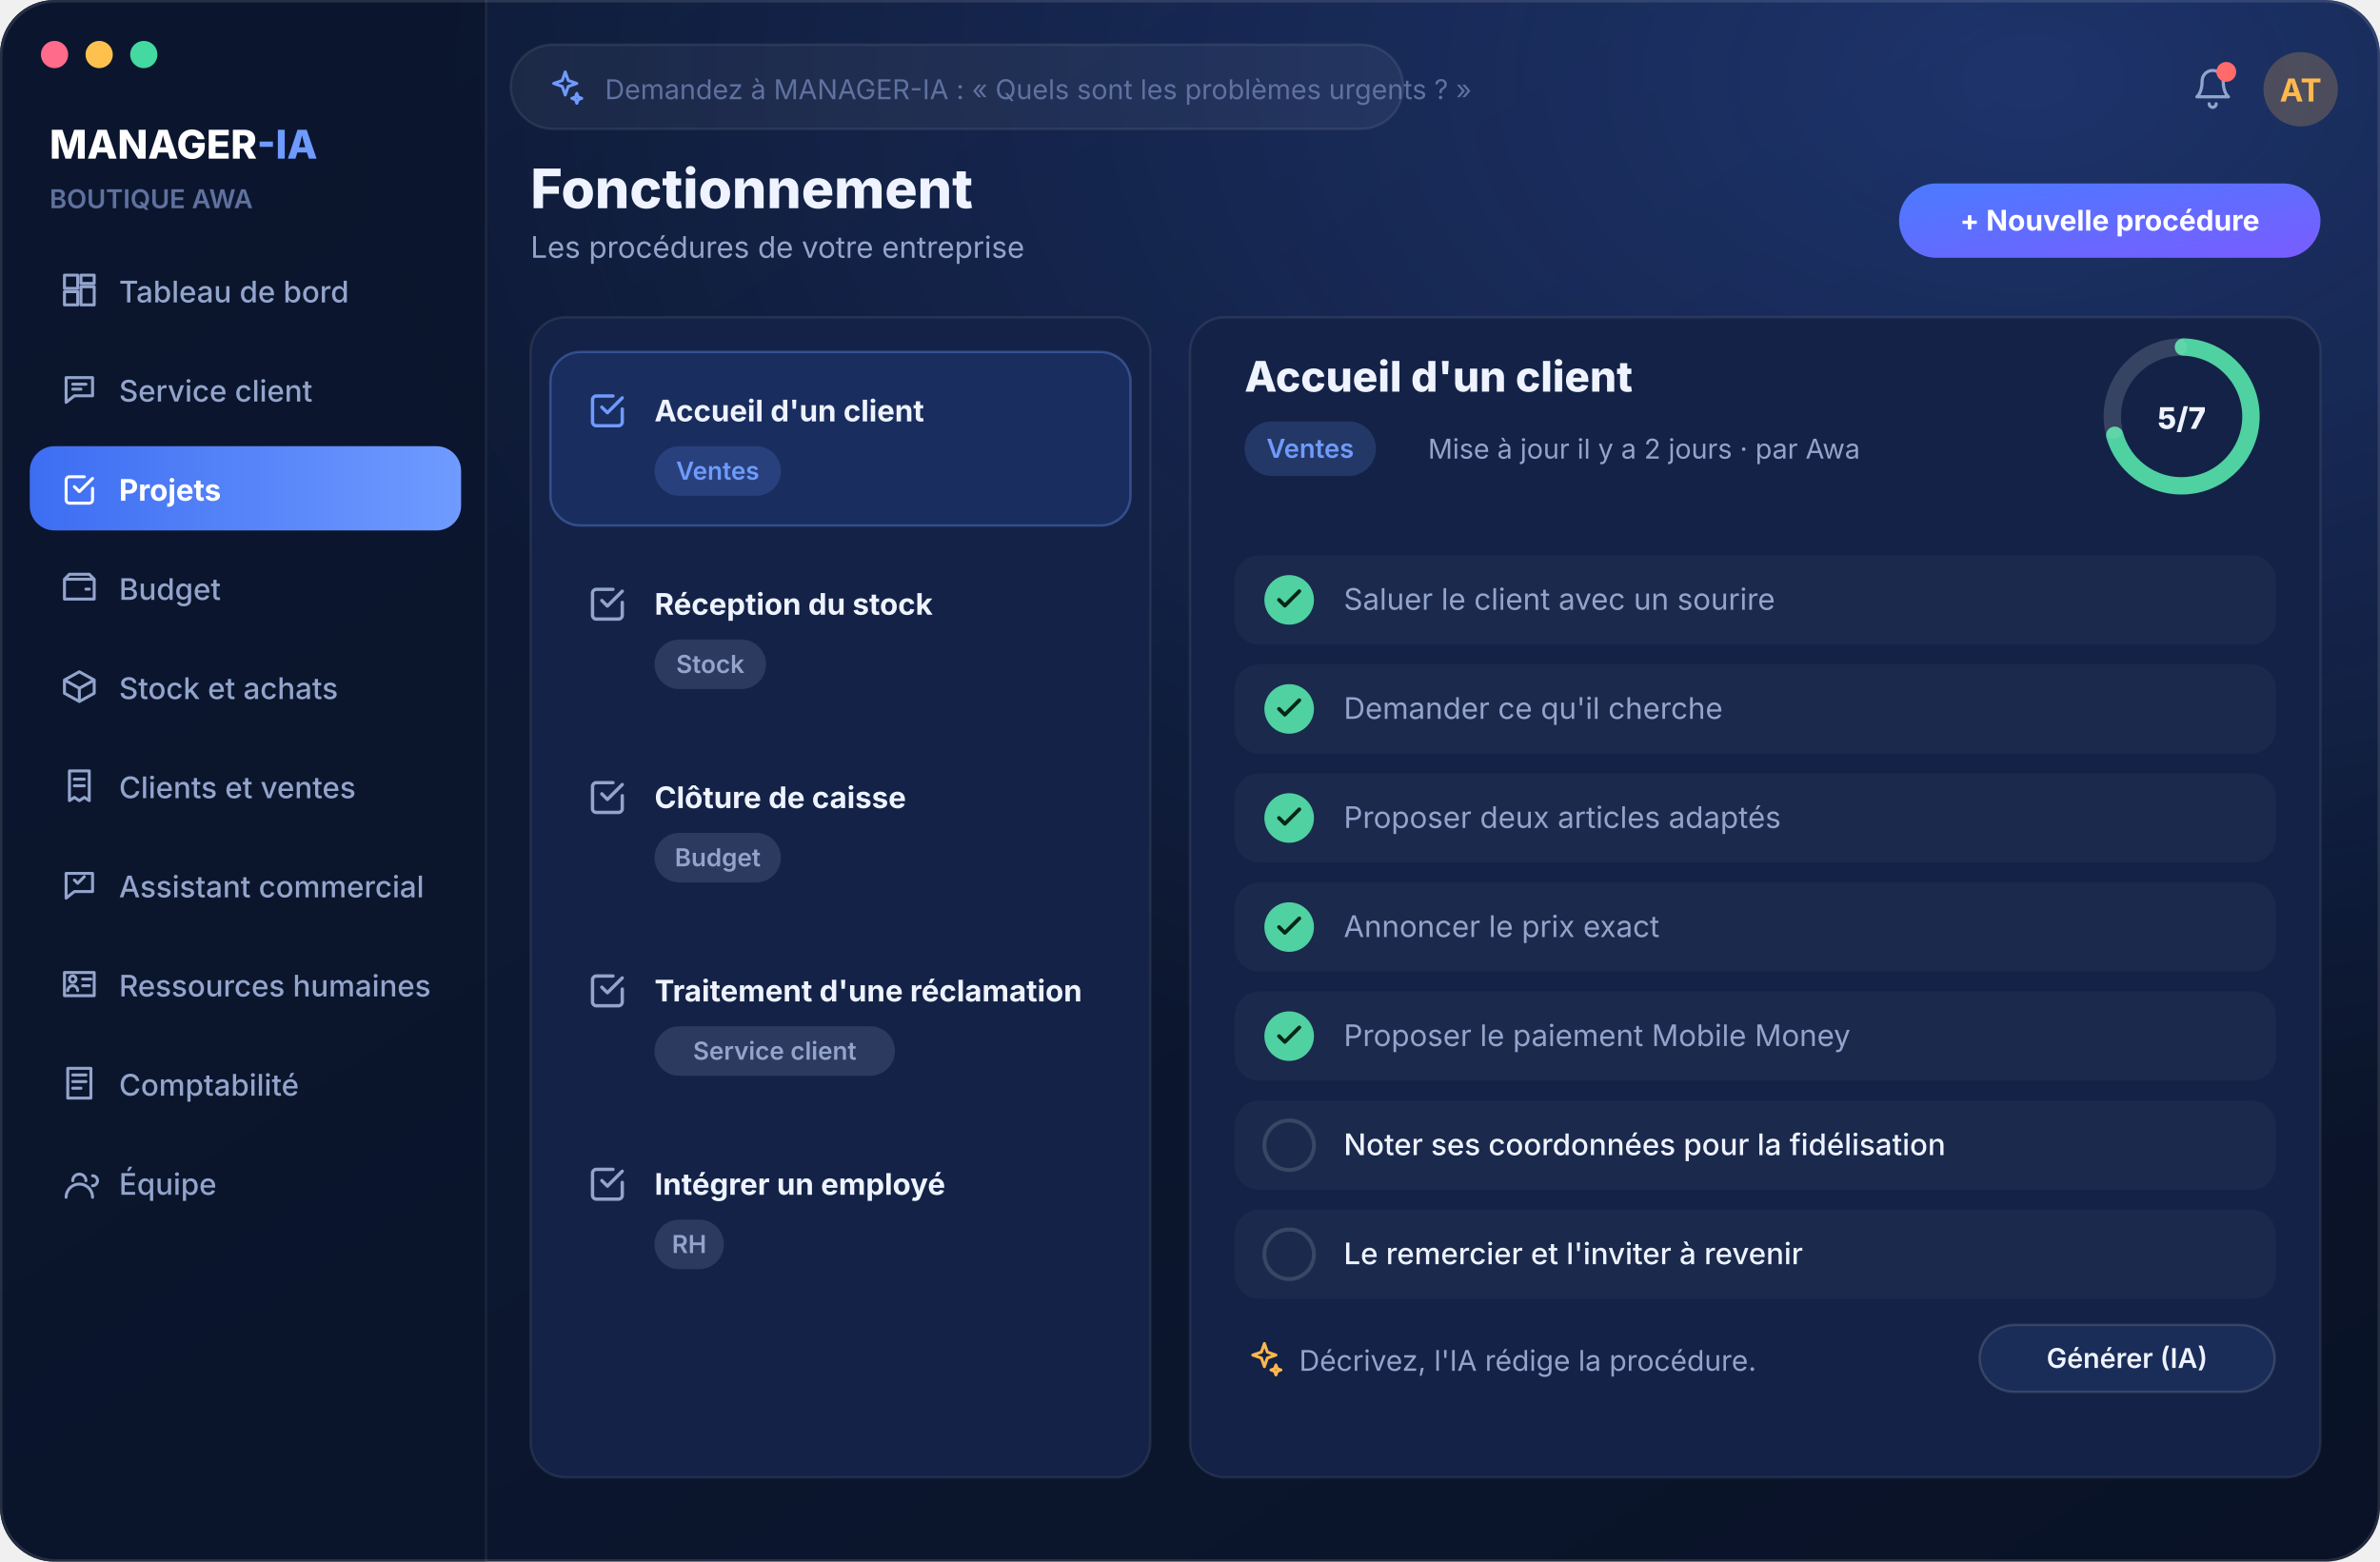
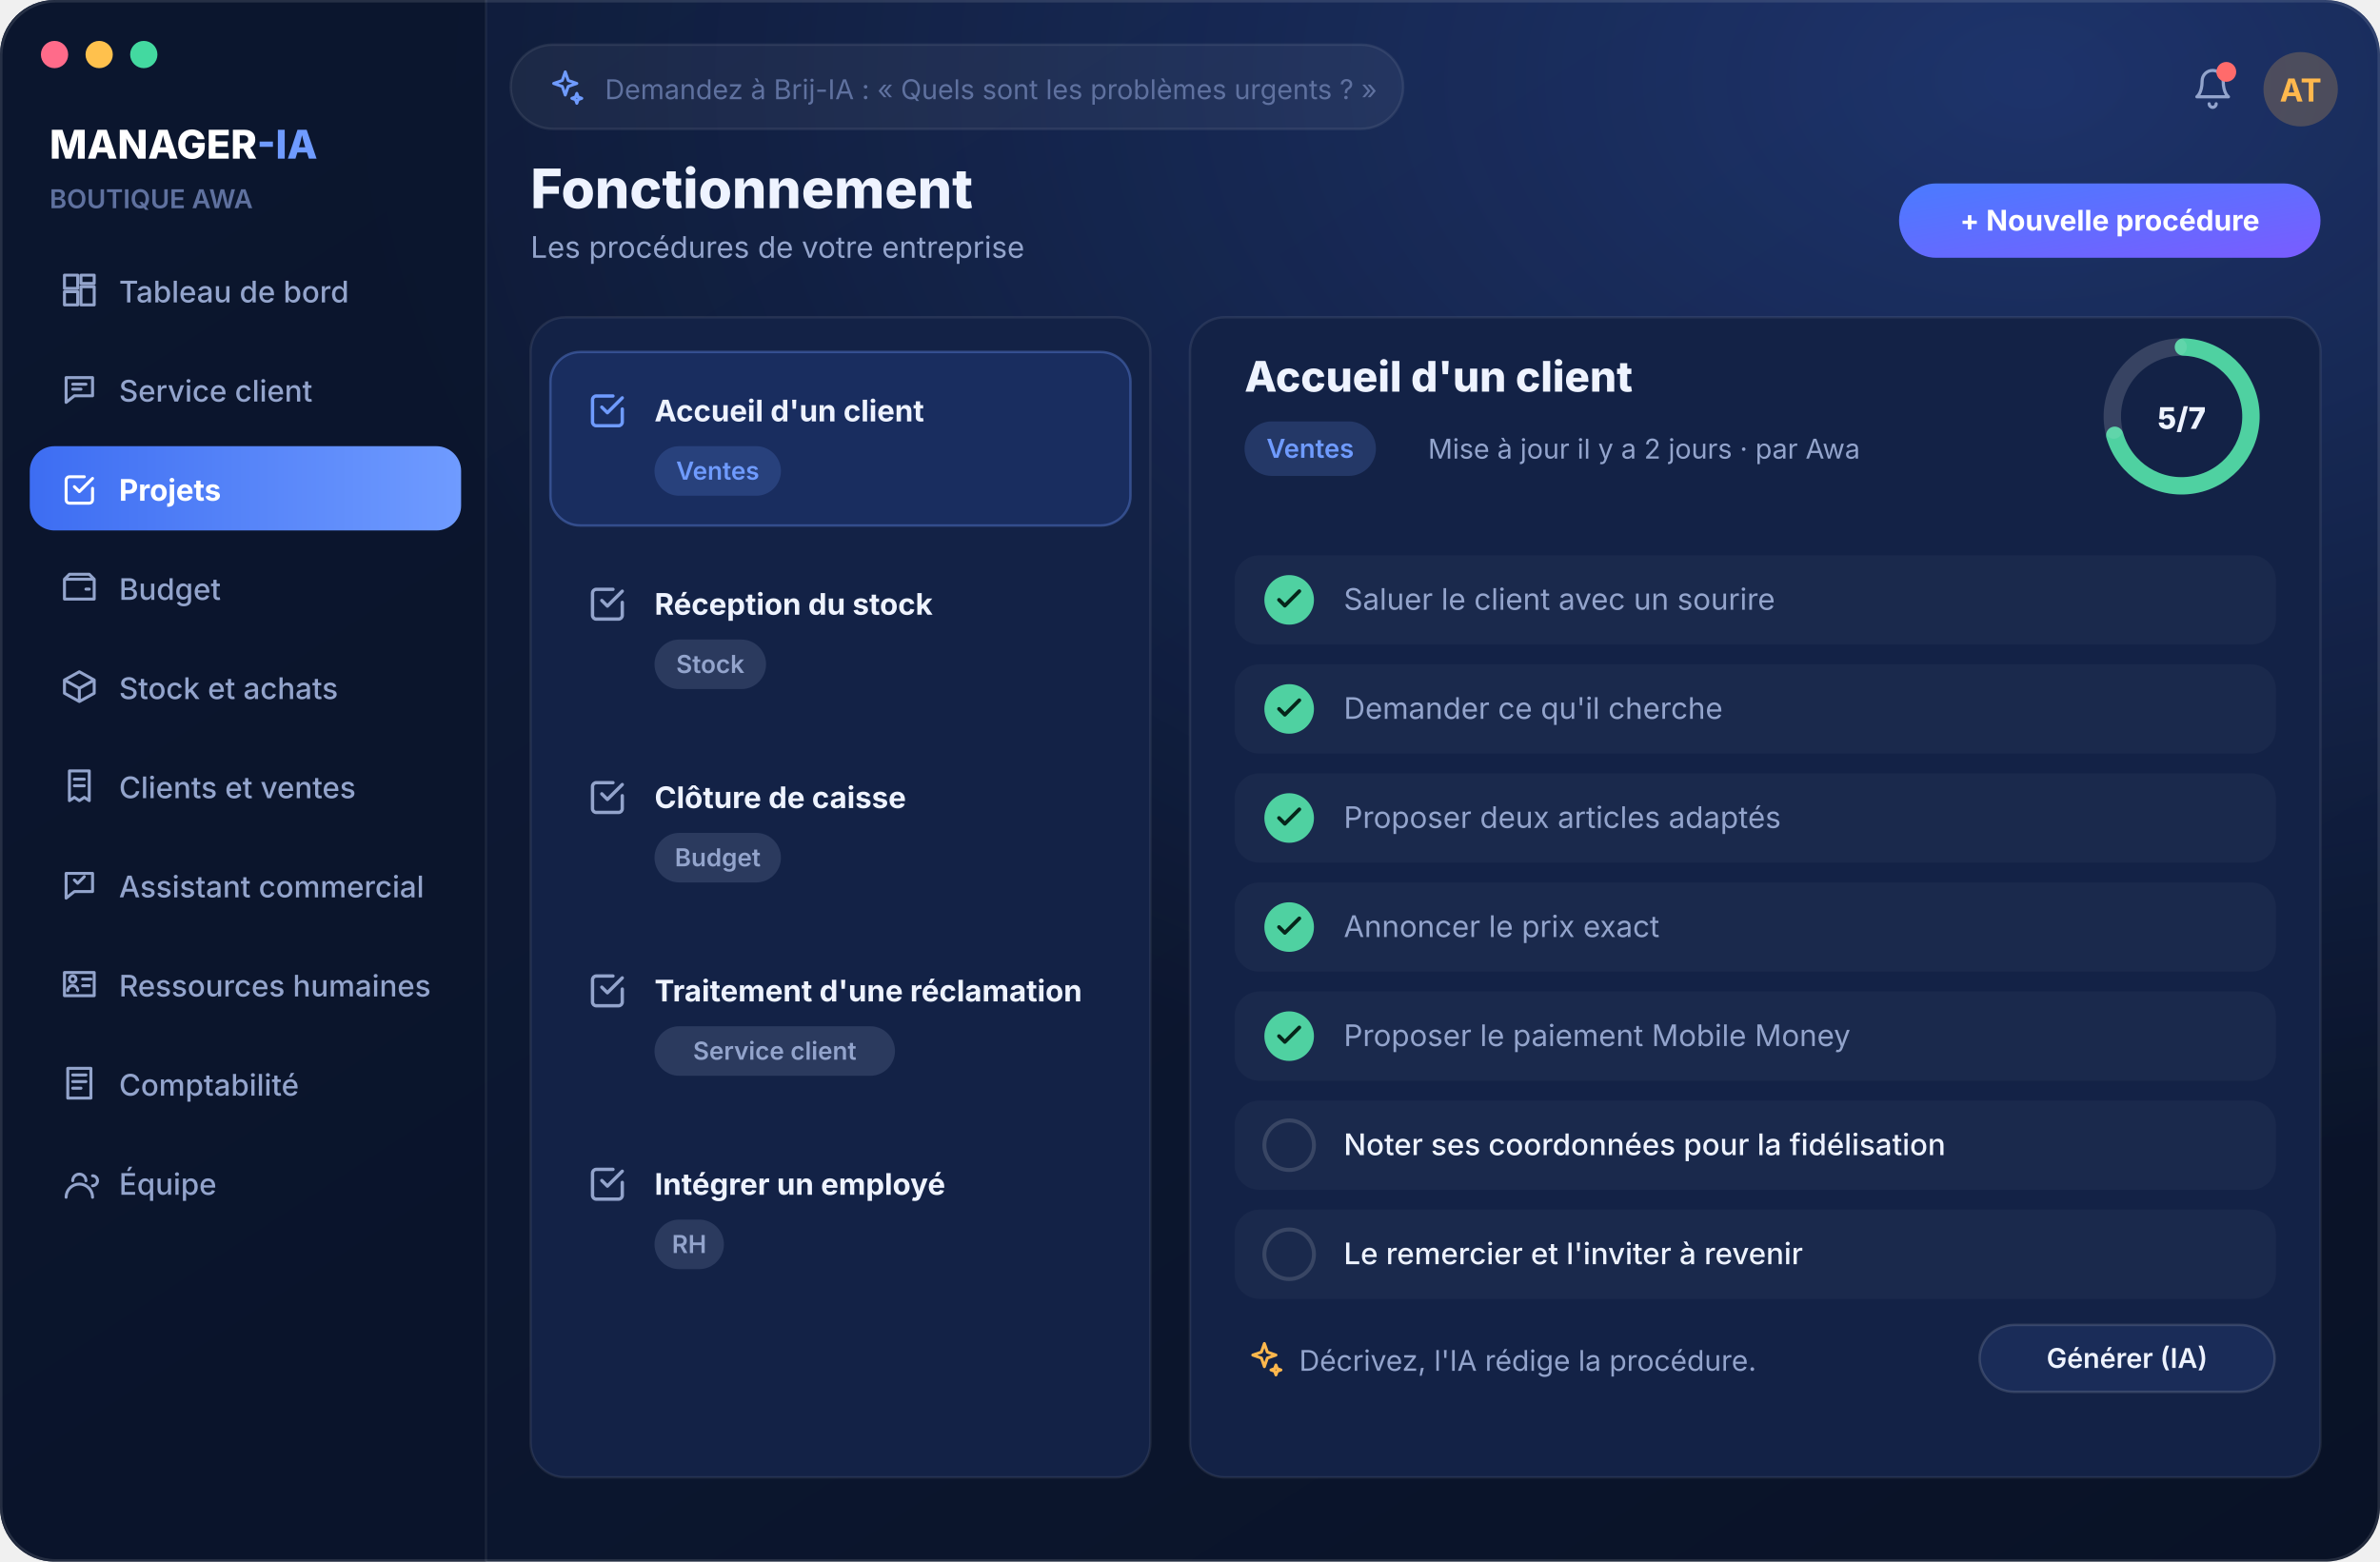
<svg xmlns="http://www.w3.org/2000/svg" viewBox="0 0 960 630" font-family="Inter,'Segoe UI',system-ui,-apple-system,Roboto,Arial,sans-serif" role="img">
  <defs>
    <linearGradient id="gBg" x1="0" y1="0" x2="1" y2="1">
      <stop offset="0" stop-color="#0f1c3a" />
      <stop offset="1" stop-color="#091226" />
    </linearGradient>
    <linearGradient id="gSide" x1="0" y1="0" x2="1" y2="0">
      <stop offset="0" stop-color="#3d6df2" />
      <stop offset="1" stop-color="#6f9bff" />
    </linearGradient>
    <linearGradient id="gBtn" x1="0" y1="0" x2="1" y2="1">
      <stop offset="0" stop-color="#4a7bff" />
      <stop offset="1" stop-color="#7a5cff" />
    </linearGradient>
    <linearGradient id="g1" x1="0" y1="0" x2="0" y2="1">
      <stop offset="0" stop-color="#4fd1a1" stop-opacity=".38" />
      <stop offset="1" stop-color="#4fd1a1" stop-opacity="0" />
    </linearGradient>
    <linearGradient id="g2" x1="0" y1="0" x2="0" y2="1">
      <stop offset="0" stop-color="#6f9bff" stop-opacity=".4" />
      <stop offset="1" stop-color="#6f9bff" stop-opacity="0" />
    </linearGradient>
    <radialGradient id="gGlow" cx=".85" cy=".05" r=".7">
      <stop offset="0" stop-color="#4a7bff" stop-opacity=".28" />
      <stop offset="1" stop-color="#4a7bff" stop-opacity="0" />
    </radialGradient>
    <clipPath id="win">
      <rect x="0" y="0" width="960" height="630" rx="22" />
    </clipPath>
  </defs>
  <g clip-path="url(#win)">
    <rect width="960" height="630" fill="url(#gBg)" />
    <rect width="960" height="630" fill="url(#gGlow)" />
    <rect x="0" y="0" width="196" height="630" fill="#0a1329" opacity=".72" />
    <line x1="196" y1="0" x2="196" y2="630" stroke="#ffffff10" />
    <circle cx="22" cy="22" r="5.5" fill="#ff6b8a" />
    <circle cx="40" cy="22" r="5.5" fill="#ffc14d" />
    <circle cx="58" cy="22" r="5.5" fill="#43d9a0" />
    <text x="20" y="64" font-size="16" font-weight="800" fill="#fff">MANAGER<tspan fill="#6f9bff">-IA</tspan>
    </text>
    <text x="20" y="84" font-size="10.5" fill="#5f719f" font-weight="600">BOUTIQUE AWA</text>
    <path d="M3 3h8v8H3zM13 3h8v5h-8zM13 10h8v11h-8zM3 13h8v8H3z" transform="translate(24 109) scale(0.6666667)" fill="none" stroke="#93a4cc" stroke-width="1.8" stroke-linecap="round" stroke-linejoin="round" />
    <text x="48" y="122" font-size="12" font-weight="500" fill="#93a4cc" text-anchor="start">Tableau de bord</text>
    <path d="M4 5h16v11H9l-5 4zM8 9h8M8 12h5" transform="translate(24 149) scale(0.6666667)" fill="none" stroke="#93a4cc" stroke-width="1.8" stroke-linecap="round" stroke-linejoin="round" />
    <text x="48" y="162" font-size="12" font-weight="500" fill="#93a4cc" text-anchor="start">Service client</text>
    <rect x="12" y="180" width="174" height="34" rx="10" fill="url(#gSide)" />
    <path d="M9 11l3 3 8-8M20 12v7a2 2 0 01-2 2H6a2 2 0 01-2-2V7a2 2 0 012-2h9" transform="translate(24 189) scale(0.6666667)" fill="none" stroke="#ffffff" stroke-width="1.8" stroke-linecap="round" stroke-linejoin="round" />
    <text x="48" y="202" font-size="12" font-weight="700" fill="#ffffff" text-anchor="start">Projets</text>
    <path d="M3 7h18v12H3zM3 7l3-3h12l3 3M16 13h2" transform="translate(24 229) scale(0.6666667)" fill="none" stroke="#93a4cc" stroke-width="1.8" stroke-linecap="round" stroke-linejoin="round" />
    <text x="48" y="242" font-size="12" font-weight="500" fill="#93a4cc" text-anchor="start">Budget</text>
    <path d="M21 8l-9-5-9 5v8l9 5 9-5zM3 8l9 5 9-5M12 13v8" transform="translate(24 269) scale(0.6666667)" fill="none" stroke="#93a4cc" stroke-width="1.8" stroke-linecap="round" stroke-linejoin="round" />
    <text x="48" y="282" font-size="12" font-weight="500" fill="#93a4cc" text-anchor="start">Stock et achats</text>
    <path d="M6 3h12v18l-3-2-3 2-3-2-3 2zM9 8h6M9 12h6" transform="translate(24 309) scale(0.6666667)" fill="none" stroke="#93a4cc" stroke-width="1.8" stroke-linecap="round" stroke-linejoin="round" />
    <text x="48" y="322" font-size="12" font-weight="500" fill="#93a4cc" text-anchor="start">Clients et ventes</text>
    <path d="M4 5h16v11H9l-5 4zM9 9l2 2 4-4" transform="translate(24 349) scale(0.6666667)" fill="none" stroke="#93a4cc" stroke-width="1.8" stroke-linecap="round" stroke-linejoin="round" />
    <text x="48" y="362" font-size="12" font-weight="500" fill="#93a4cc" text-anchor="start">Assistant commercial</text>
    <path d="M3 5h18v14H3zM8 11a2 2 0 100-4 2 2 0 000 4zM5 16a3 3 0 016 0M14 9h5M14 13h4" transform="translate(24 389) scale(0.6666667)" fill="none" stroke="#93a4cc" stroke-width="1.8" stroke-linecap="round" stroke-linejoin="round" />
    <text x="48" y="402" font-size="12" font-weight="500" fill="#93a4cc" text-anchor="start">Ressources humaines</text>
    <path d="M5 3h14v18H5zM8 7h8M8 11h8M8 15h5" transform="translate(24 429) scale(0.6666667)" fill="none" stroke="#93a4cc" stroke-width="1.8" stroke-linecap="round" stroke-linejoin="round" />
    <text x="48" y="442" font-size="12" font-weight="500" fill="#93a4cc" text-anchor="start">Comptabilité</text>
    <path d="M16 11a4 4 0 10-8 0M4 21a8 8 0 0116 0M20 8a3 3 0 010 6" transform="translate(24 469) scale(0.6666667)" fill="none" stroke="#93a4cc" stroke-width="1.8" stroke-linecap="round" stroke-linejoin="round" />
    <text x="48" y="482" font-size="12" font-weight="500" fill="#93a4cc" text-anchor="start">Équipe</text>
    <rect x="206" y="18" width="360" height="34" rx="17" fill="#ffffff0d" stroke="#ffffff14" />
    <path d="M12 3l1.8 5.2L19 10l-5.2 1.8L12 17l-1.8-5.2L5 10l5.2-1.8zM19 16l.8 2.2L22 19l-2.2.8L19 22l-.8-2.2L16 19l2.2-.8z" transform="translate(220 27) scale(0.6666667)" fill="none" stroke="#6f9bff" stroke-width="1.8" stroke-linecap="round" stroke-linejoin="round" />
-     <text x="244" y="40" font-size="11" font-weight="400" fill="#5f719f" text-anchor="start">Demandez à MANAGER-IA : « Quels sont les problèmes urgents ? »</text>
+     <text x="244" y="40" font-size="11" font-weight="400" fill="#5f719f" text-anchor="start">Demandez à Brij-IA : « Quels sont les problèmes urgents ? »</text>
    <path d="M6 8a6 6 0 1112 0c0 7 3 9 3 9H3s3-2 3-9M10 21a2 2 0 004 0" transform="translate(884 27) scale(0.7083333)" fill="none" stroke="#93a4cc" stroke-width="1.8" stroke-linecap="round" stroke-linejoin="round" />
    <circle cx="898" cy="29" r="4" fill="#ff6b6b" />
    <circle cx="928" cy="36" r="15" fill="#ffb84d" opacity=".22" />
    <text x="928" y="40.95" font-size="12.75" font-weight="700" fill="#ffb84d" text-anchor="middle">AT</text>
    <text x="214" y="84" font-size="22" font-weight="800" fill="#eef3ff" text-anchor="start">Fonctionnement</text>
    <text x="214" y="104" font-size="12" font-weight="400" fill="#93a4cc" text-anchor="start">Les procédures de votre entreprise</text>
    <rect x="766" y="74" width="170" height="30" rx="15.0" fill="url(#gBtn)" />
    <text x="851.0" y="93.025" font-size="11.5" font-weight="700" fill="#fff" text-anchor="middle">+ Nouvelle procédure</text>
    <rect x="214" y="128" width="250" height="468" rx="14" fill="#132246" stroke="#ffffff14" />
    <rect x="222" y="142" width="234" height="70" rx="12" fill="#4a7bff22" stroke="#6f9bff55" />
    <path d="M9 11l3 3 8-8M20 12v7a2 2 0 01-2 2H6a2 2 0 01-2-2V7a2 2 0 012-2h9" transform="translate(236 156) scale(0.75)" fill="none" stroke="#6f9bff" stroke-width="1.8" stroke-linecap="round" stroke-linejoin="round" />
    <text x="264" y="170" font-size="12" font-weight="700" fill="#eef3ff" text-anchor="start">Accueil d'un client</text>
    <rect x="264" y="180" width="51" height="20" rx="10.0" fill="#6f9bff" opacity="0.18" />
    <text x="289.5" y="193.5" font-size="10" font-weight="600" fill="#6f9bff" text-anchor="middle">Ventes</text>
    <path d="M9 11l3 3 8-8M20 12v7a2 2 0 01-2 2H6a2 2 0 01-2-2V7a2 2 0 012-2h9" transform="translate(236 234) scale(0.75)" fill="none" stroke="#93a4cc" stroke-width="1.8" stroke-linecap="round" stroke-linejoin="round" />
    <text x="264" y="248" font-size="12" font-weight="700" fill="#eef3ff" text-anchor="start">Réception du stock</text>
    <rect x="264" y="258" width="45" height="20" rx="10.0" fill="#93a4cc" opacity="0.18" />
    <text x="286.5" y="271.5" font-size="10" font-weight="600" fill="#93a4cc" text-anchor="middle">Stock</text>
    <path d="M9 11l3 3 8-8M20 12v7a2 2 0 01-2 2H6a2 2 0 01-2-2V7a2 2 0 012-2h9" transform="translate(236 312) scale(0.75)" fill="none" stroke="#93a4cc" stroke-width="1.8" stroke-linecap="round" stroke-linejoin="round" />
    <text x="264" y="326" font-size="12" font-weight="700" fill="#eef3ff" text-anchor="start">Clôture de caisse</text>
    <rect x="264" y="336" width="51" height="20" rx="10.0" fill="#93a4cc" opacity="0.18" />
    <text x="289.5" y="349.5" font-size="10" font-weight="600" fill="#93a4cc" text-anchor="middle">Budget</text>
    <path d="M9 11l3 3 8-8M20 12v7a2 2 0 01-2 2H6a2 2 0 01-2-2V7a2 2 0 012-2h9" transform="translate(236 390) scale(0.75)" fill="none" stroke="#93a4cc" stroke-width="1.8" stroke-linecap="round" stroke-linejoin="round" />
    <text x="264" y="404" font-size="12" font-weight="700" fill="#eef3ff" text-anchor="start">Traitement d'une réclamation</text>
    <rect x="264" y="414" width="97" height="20" rx="10.0" fill="#93a4cc" opacity="0.18" />
    <text x="312.5" y="427.5" font-size="10" font-weight="600" fill="#93a4cc" text-anchor="middle">Service client</text>
    <path d="M9 11l3 3 8-8M20 12v7a2 2 0 01-2 2H6a2 2 0 01-2-2V7a2 2 0 012-2h9" transform="translate(236 468) scale(0.75)" fill="none" stroke="#93a4cc" stroke-width="1.8" stroke-linecap="round" stroke-linejoin="round" />
    <text x="264" y="482" font-size="12" font-weight="700" fill="#eef3ff" text-anchor="start">Intégrer un employé</text>
    <rect x="264" y="492" width="28" height="20" rx="10.0" fill="#93a4cc" opacity="0.18" />
    <text x="278.0" y="505.5" font-size="10" font-weight="600" fill="#93a4cc" text-anchor="middle">RH</text>
    <rect x="480" y="128" width="456" height="468" rx="14" fill="#132246" stroke="#ffffff14" />
    <text x="502" y="158" font-size="17" font-weight="800" fill="#eef3ff" text-anchor="start">Accueil d'un client</text>
    <rect x="502" y="170" width="53" height="22" rx="11.0" fill="#6f9bff" opacity="0.18" />
    <text x="528.5" y="184.675" font-size="10.5" font-weight="600" fill="#6f9bff" text-anchor="middle">Ventes</text>
    <text x="576" y="185" font-size="11" font-weight="400" fill="#93a4cc" text-anchor="start">Mise à jour il y a 2 jours · par Awa</text>
    <circle cx="880" cy="168" r="28" fill="none" stroke="#ffffff10" stroke-width="7" />
    <path d="M880.7 140.0 A28 28 0 1 1 853.0 175.6" fill="none" stroke="#4fd1a1" stroke-width="7" stroke-linecap="round" />
    <path d="M852.6 173.5 A28 28 0 0 1 878.6 140.0" fill="none" stroke="#ffffff18" stroke-width="7" stroke-linecap="round" />
    <text x="880" y="173" font-size="12" font-weight="800" fill="#eef3ff" text-anchor="middle">5/7</text>
    <rect x="498" y="224" width="420" height="36" rx="10" fill="#ffffff08" />
    <circle cx="520" cy="242" r="10" fill="#4fd1a1" />
    <path d="M5 12l4 4 10-10" transform="translate(513 235) scale(0.5833333)" fill="none" stroke="#06251a" stroke-width="2.6" stroke-linecap="round" stroke-linejoin="round" />
    <text x="542" y="246" font-size="12" font-weight="400" fill="#93a4cc" text-anchor="start">Saluer le client avec un sourire</text>
    <rect x="498" y="268" width="420" height="36" rx="10" fill="#ffffff08" />
    <circle cx="520" cy="286" r="10" fill="#4fd1a1" />
    <path d="M5 12l4 4 10-10" transform="translate(513 279) scale(0.5833333)" fill="none" stroke="#06251a" stroke-width="2.6" stroke-linecap="round" stroke-linejoin="round" />
    <text x="542" y="290" font-size="12" font-weight="400" fill="#93a4cc" text-anchor="start">Demander ce qu'il cherche</text>
    <rect x="498" y="312" width="420" height="36" rx="10" fill="#ffffff08" />
    <circle cx="520" cy="330" r="10" fill="#4fd1a1" />
    <path d="M5 12l4 4 10-10" transform="translate(513 323) scale(0.5833333)" fill="none" stroke="#06251a" stroke-width="2.6" stroke-linecap="round" stroke-linejoin="round" />
    <text x="542" y="334" font-size="12" font-weight="400" fill="#93a4cc" text-anchor="start">Proposer deux articles adaptés</text>
    <rect x="498" y="356" width="420" height="36" rx="10" fill="#ffffff08" />
    <circle cx="520" cy="374" r="10" fill="#4fd1a1" />
    <path d="M5 12l4 4 10-10" transform="translate(513 367) scale(0.5833333)" fill="none" stroke="#06251a" stroke-width="2.6" stroke-linecap="round" stroke-linejoin="round" />
    <text x="542" y="378" font-size="12" font-weight="400" fill="#93a4cc" text-anchor="start">Annoncer le prix exact</text>
    <rect x="498" y="400" width="420" height="36" rx="10" fill="#ffffff08" />
    <circle cx="520" cy="418" r="10" fill="#4fd1a1" />
    <path d="M5 12l4 4 10-10" transform="translate(513 411) scale(0.5833333)" fill="none" stroke="#06251a" stroke-width="2.6" stroke-linecap="round" stroke-linejoin="round" />
    <text x="542" y="422" font-size="12" font-weight="400" fill="#93a4cc" text-anchor="start">Proposer le paiement Mobile Money</text>
    <rect x="498" y="444" width="420" height="36" rx="10" fill="#ffffff08" />
    <circle cx="520" cy="462" r="10" fill="none" stroke="#ffffff22" stroke-width="1.6" />
    <text x="542" y="466" font-size="12" font-weight="500" fill="#eef3ff" text-anchor="start">Noter ses coordonnées pour la fidélisation</text>
    <rect x="498" y="488" width="420" height="36" rx="10" fill="#ffffff08" />
    <circle cx="520" cy="506" r="10" fill="none" stroke="#ffffff22" stroke-width="1.6" />
    <text x="542" y="510" font-size="12" font-weight="500" fill="#eef3ff" text-anchor="start">Le remercier et l'inviter à revenir</text>
    <path d="M12 3l1.8 5.2L19 10l-5.2 1.8L12 17l-1.8-5.2L5 10l5.2-1.8zM19 16l.8 2.2L22 19l-2.2.8L19 22l-.8-2.2L16 19l2.2-.8z" transform="translate(502 540) scale(0.6666667)" fill="none" stroke="#ffb84d" stroke-width="1.8" stroke-linecap="round" stroke-linejoin="round" />
    <text x="524" y="553" font-size="11.5" font-weight="400" fill="#93a4cc" text-anchor="start">Décrivez, l'IA rédige la procédure.</text>
    <rect x="798.5" y="534.5" width="119" height="27" rx="14.0" fill="#1a2c58" stroke="#ffffff22" />
    <text x="858.0" y="551.85" font-size="11" font-weight="600" fill="#eef3ff" text-anchor="middle">Générer (IA)</text>
  </g>
  <rect x=".5" y=".5" width="959" height="629" rx="22" fill="none" stroke="#ffffff1c" />
</svg>
